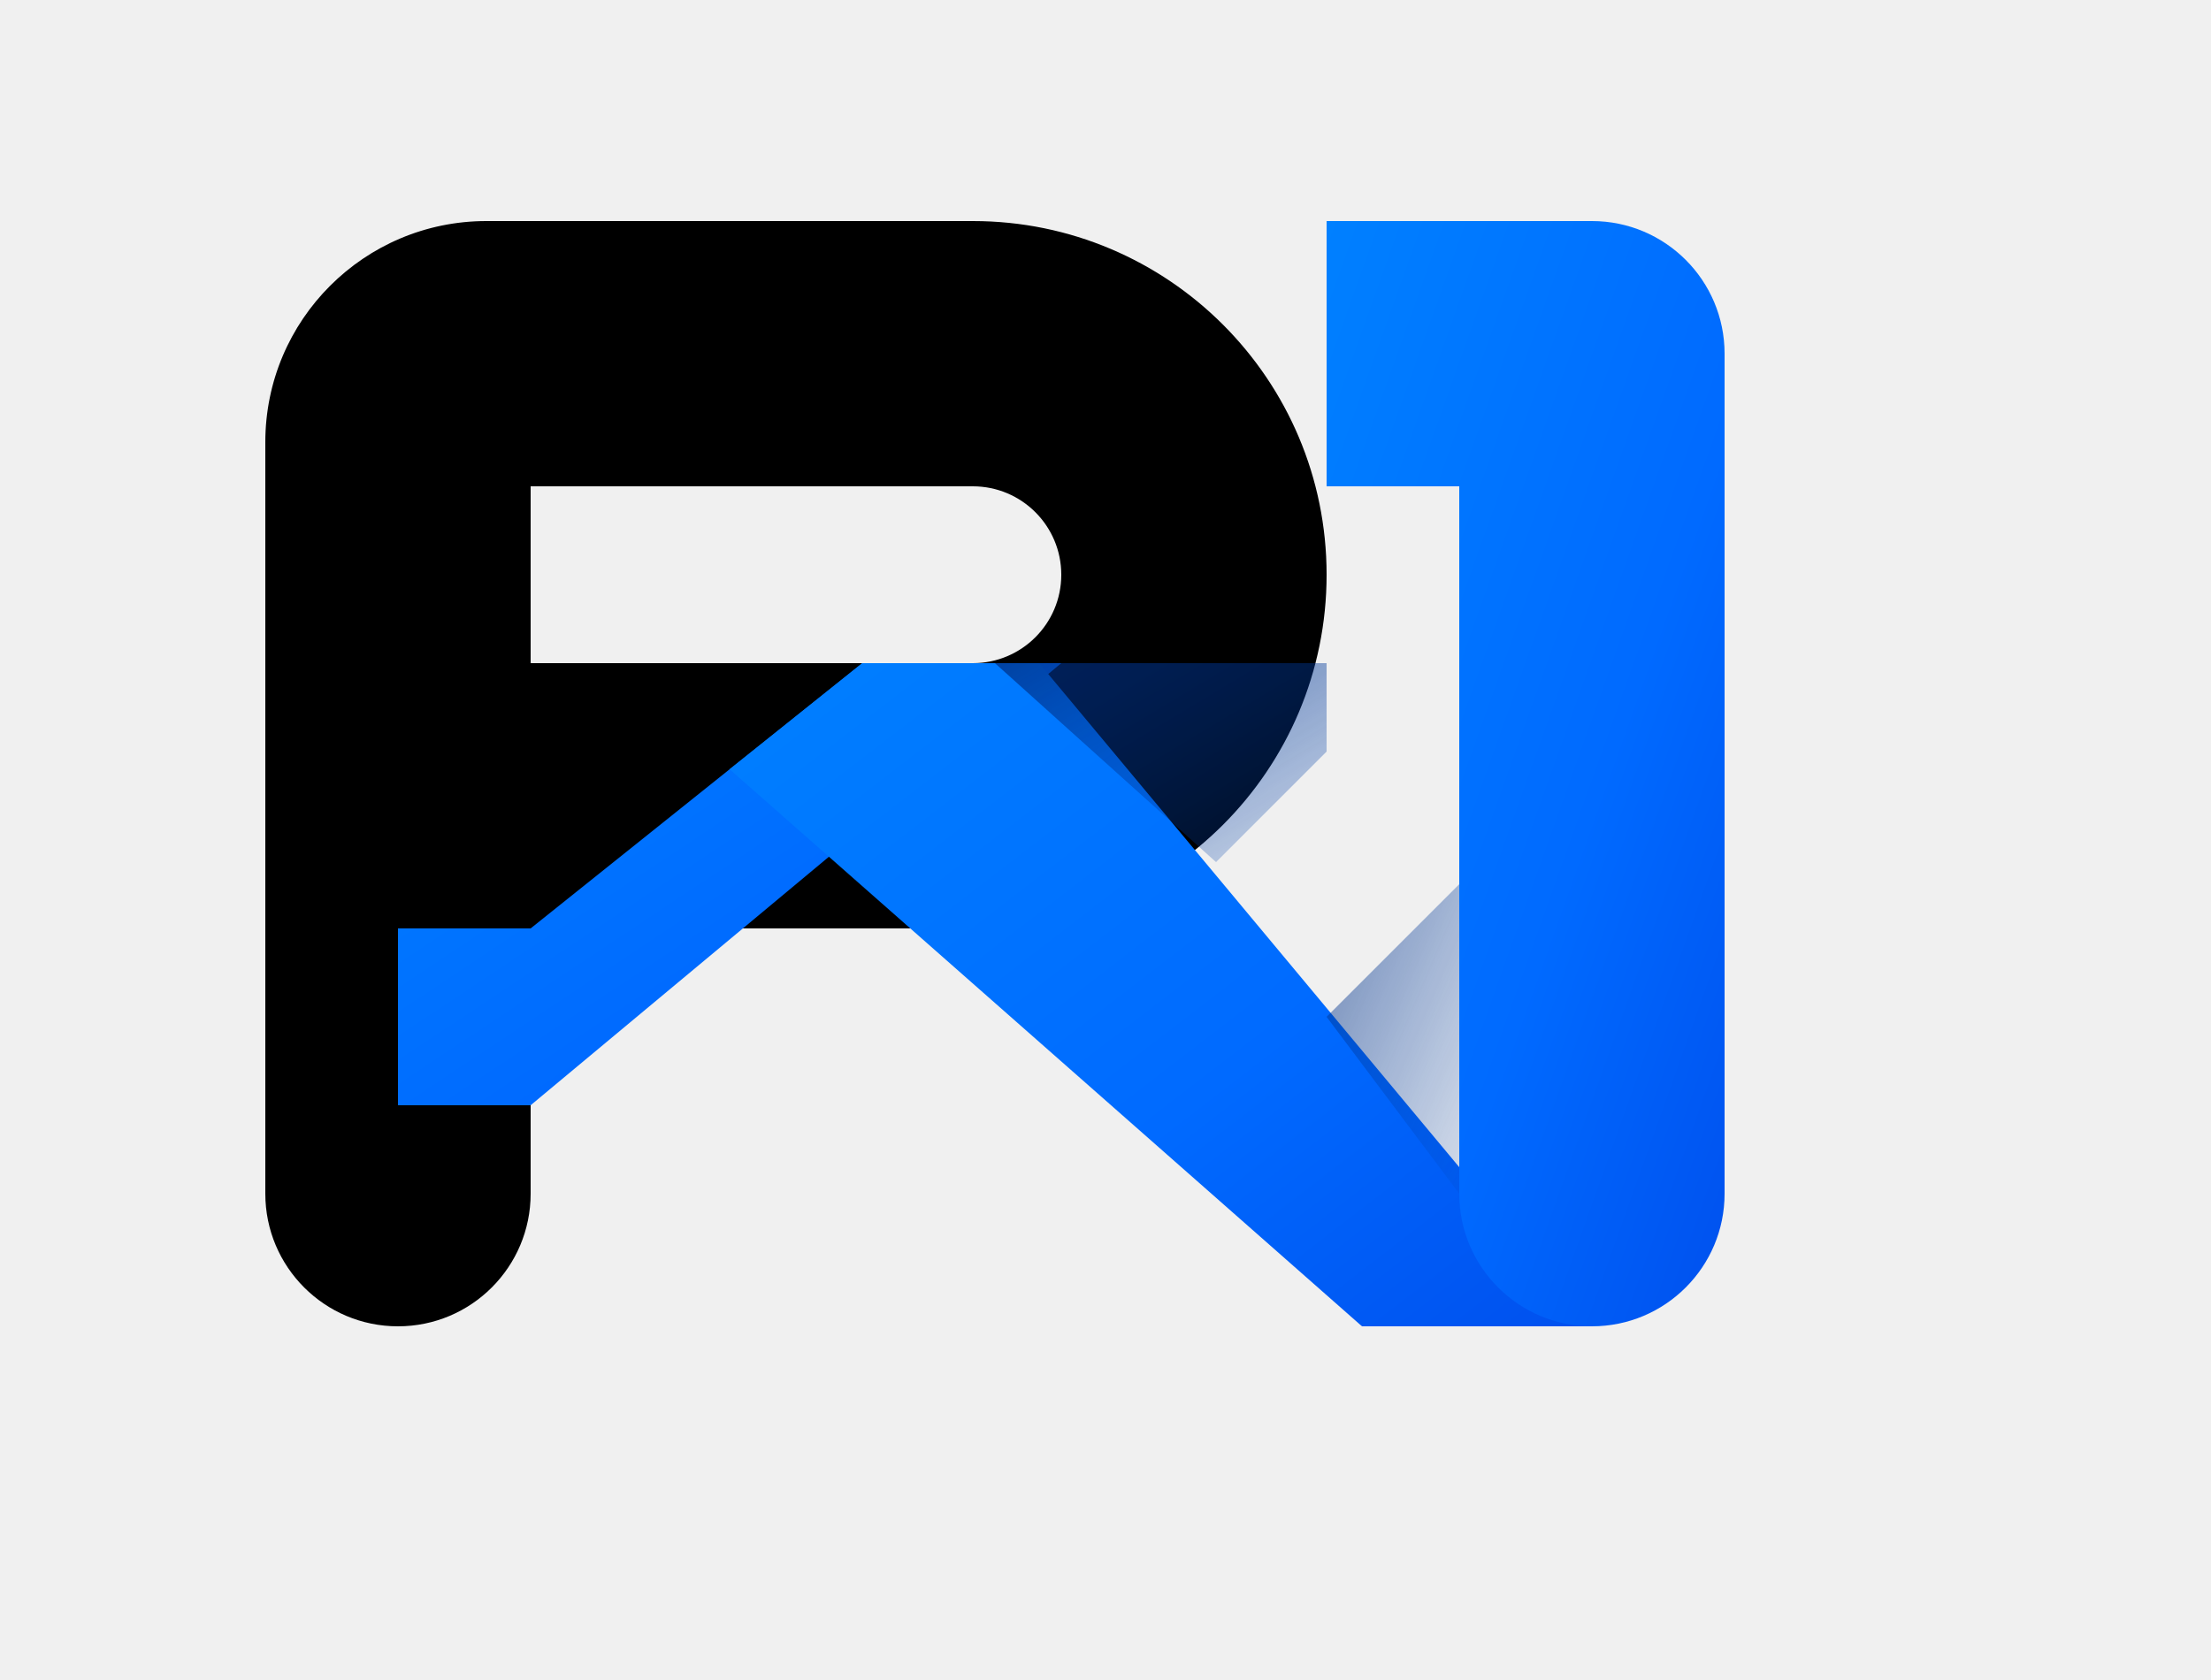
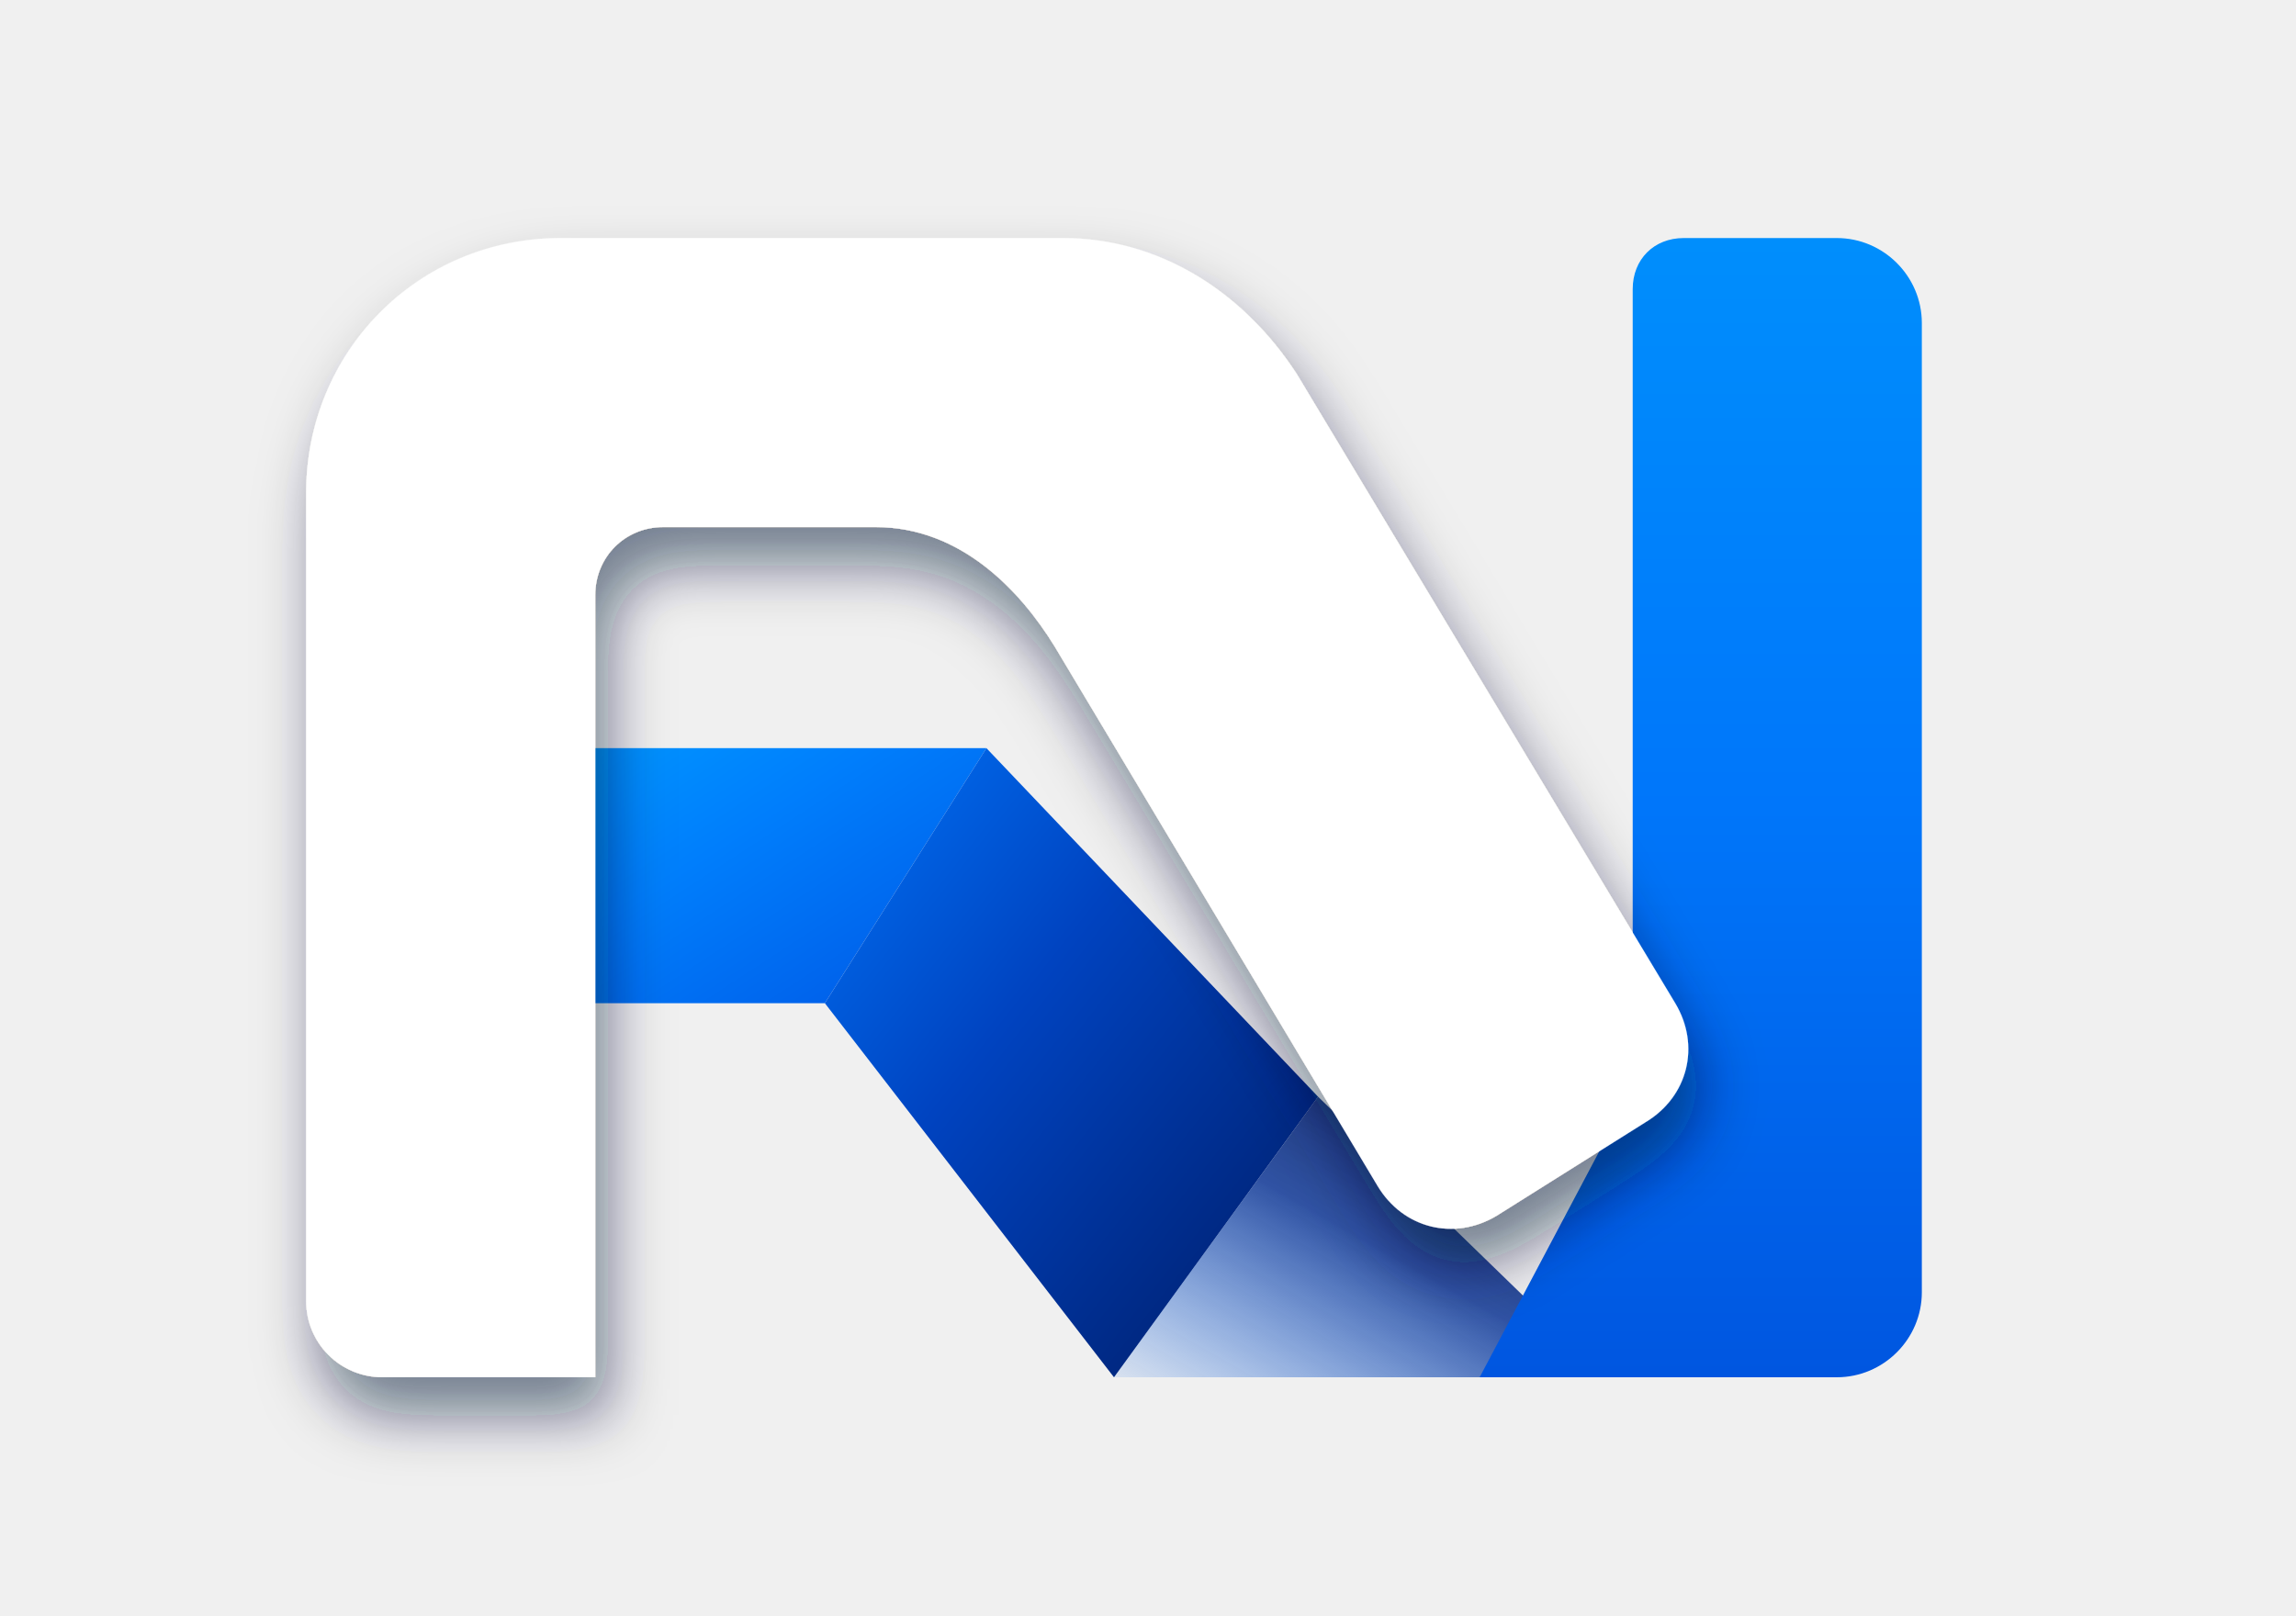
- <svg xmlns="http://www.w3.org/2000/svg" viewBox="0 0 500 380" fill="none" class="pn-logo-svg">
+ <svg xmlns="http://www.w3.org/2000/svg" viewBox="0 0 540 380" fill="none" class="pn-logo-svg">
  <defs>
    <linearGradient id="pnBlueGrad" x1="0%" y1="0%" x2="100%" y2="100%">
-       <stop offset="0%" stop-color="#0080ff" />
-       <stop offset="60%" stop-color="#006aff" />
-       <stop offset="100%" stop-color="#0050ee" />
+       <stop offset="0%" stop-color="#0094ff" />
+       <stop offset="35%" stop-color="#007efc" />
+       <stop offset="100%" stop-color="#0056e4" />
    </linearGradient>
-     <linearGradient id="pnFoldShadow" x1="0%" y1="0%" x2="100%" y2="100%">
-       <stop offset="0%" stop-color="#002d80" stop-opacity="0.9" />
-       <stop offset="100%" stop-color="#0044b3" stop-opacity="0.2" />
+     <linearGradient id="pnPillarGrad" x1="0%" y1="0%" x2="0%" y2="100%">
+       <stop offset="0%" stop-color="#008efc" />
+       <stop offset="50%" stop-color="#0076fa" />
+       <stop offset="100%" stop-color="#0056e0" />
    </linearGradient>
+     <linearGradient id="pnUnderGrad" x1="0%" y1="0%" x2="100%" y2="100%">
+       <stop offset="0%" stop-color="#0074f8" />
+       <stop offset="40%" stop-color="#0043c0" />
+       <stop offset="80%" stop-color="#002882" />
+       <stop offset="100%" stop-color="#001a60" />
+     </linearGradient>
+     <linearGradient id="pnFoldFacet" x1="100%" y1="0%" x2="0%" y2="100%">
+       <stop offset="0%" stop-color="#00144c" stop-opacity="0.95" />
+       <stop offset="50%" stop-color="#002b90" stop-opacity="0.8" />
+       <stop offset="100%" stop-color="#005ce6" stop-opacity="0.1" />
+     </linearGradient>
+     <filter id="pnWhiteShadow" x="-20%" y="-20%" width="140%" height="140%">
+       <feDropShadow dx="3" dy="9" stdDeviation="7" flood-color="#001038" flood-opacity="0.52" />
+     </filter>
  </defs>
-   <path class="pn-glyph-p" fill-rule="evenodd" clip-rule="evenodd" d="M110 50 C82.386 50 60 72.386 60 100 V270 C60 286.569 73.431 300 90 300 C106.569 300 120 286.569 120 270 V210 H220 C264.183 210 300 174.183 300 130 C300 85.817 264.183 50 220 50 H110 Z M120 110 H220 C231.046 110 240 118.954 240 130 C240 141.046 231.046 150 220 150 H120 V110 Z" fill="currentColor" />
-   <path d="M120 210 L195 150 H240 L120 250 H90 V210 H120 Z" fill="url(#pnBlueGrad)" />
-   <path d="M165 174 L308 300 H360 L235 150 H195 L165 174 Z" fill="url(#pnBlueGrad)" />
-   <path class="pn-glyph-n-pillar" d="M300 50 H360 C376.569 50 390 63.431 390 80 V270 C390 286.569 376.569 300 360 300 C343.431 300 330 286.569 330 270 V110 H300 V50 Z" fill="url(#pnBlueGrad)" />
-   <path d="M225 150 L275 195 L300 170 V150 H225 Z" fill="url(#pnFoldShadow)" opacity="0.8" />
-   <path d="M300 230 L330 270 V200 L300 230 Z" fill="url(#pnFoldShadow)" opacity="0.6" />
+   <g class="pn-blue-layer">
+     <path d="M 140 176               H 232               L 194 236               H 140               Z" fill="url(#pnBlueGrad)" />
+     <path d="M 232 176               L 310 258               L 262 324               L 194 236               Z" fill="url(#pnUnderGrad)" />
+     <path d="M 262 324               L 310 258               L 378 324               Z" fill="url(#pnFoldFacet)" />
+     <path d="M 288 324               H 432               C 443 324 452 315 452 304               V 76               C 452 65 443 56 432 56               H 396               C 389 56 384 61 384 68               V 256               L 348 324               Z" fill="url(#pnPillarGrad)" />
+   </g>
+   <path class="pn-white-layer" filter="url(#pnWhiteShadow)" fill="#FFFFFF" d="M 72 306             V 116             C 72 83 98 56 132 56             H 250             C 272 56 292 68 305 88             L 394 236             C 400 246 397 258 387 264             L 352 286             C 342 292 330 289 324 279             L 248 152             C 240 139 226 124 206 124             H 156             C 147 124 140 131 140 140             V 324             H 90             C 80 324 72 316 72 306             Z" />
</svg>
